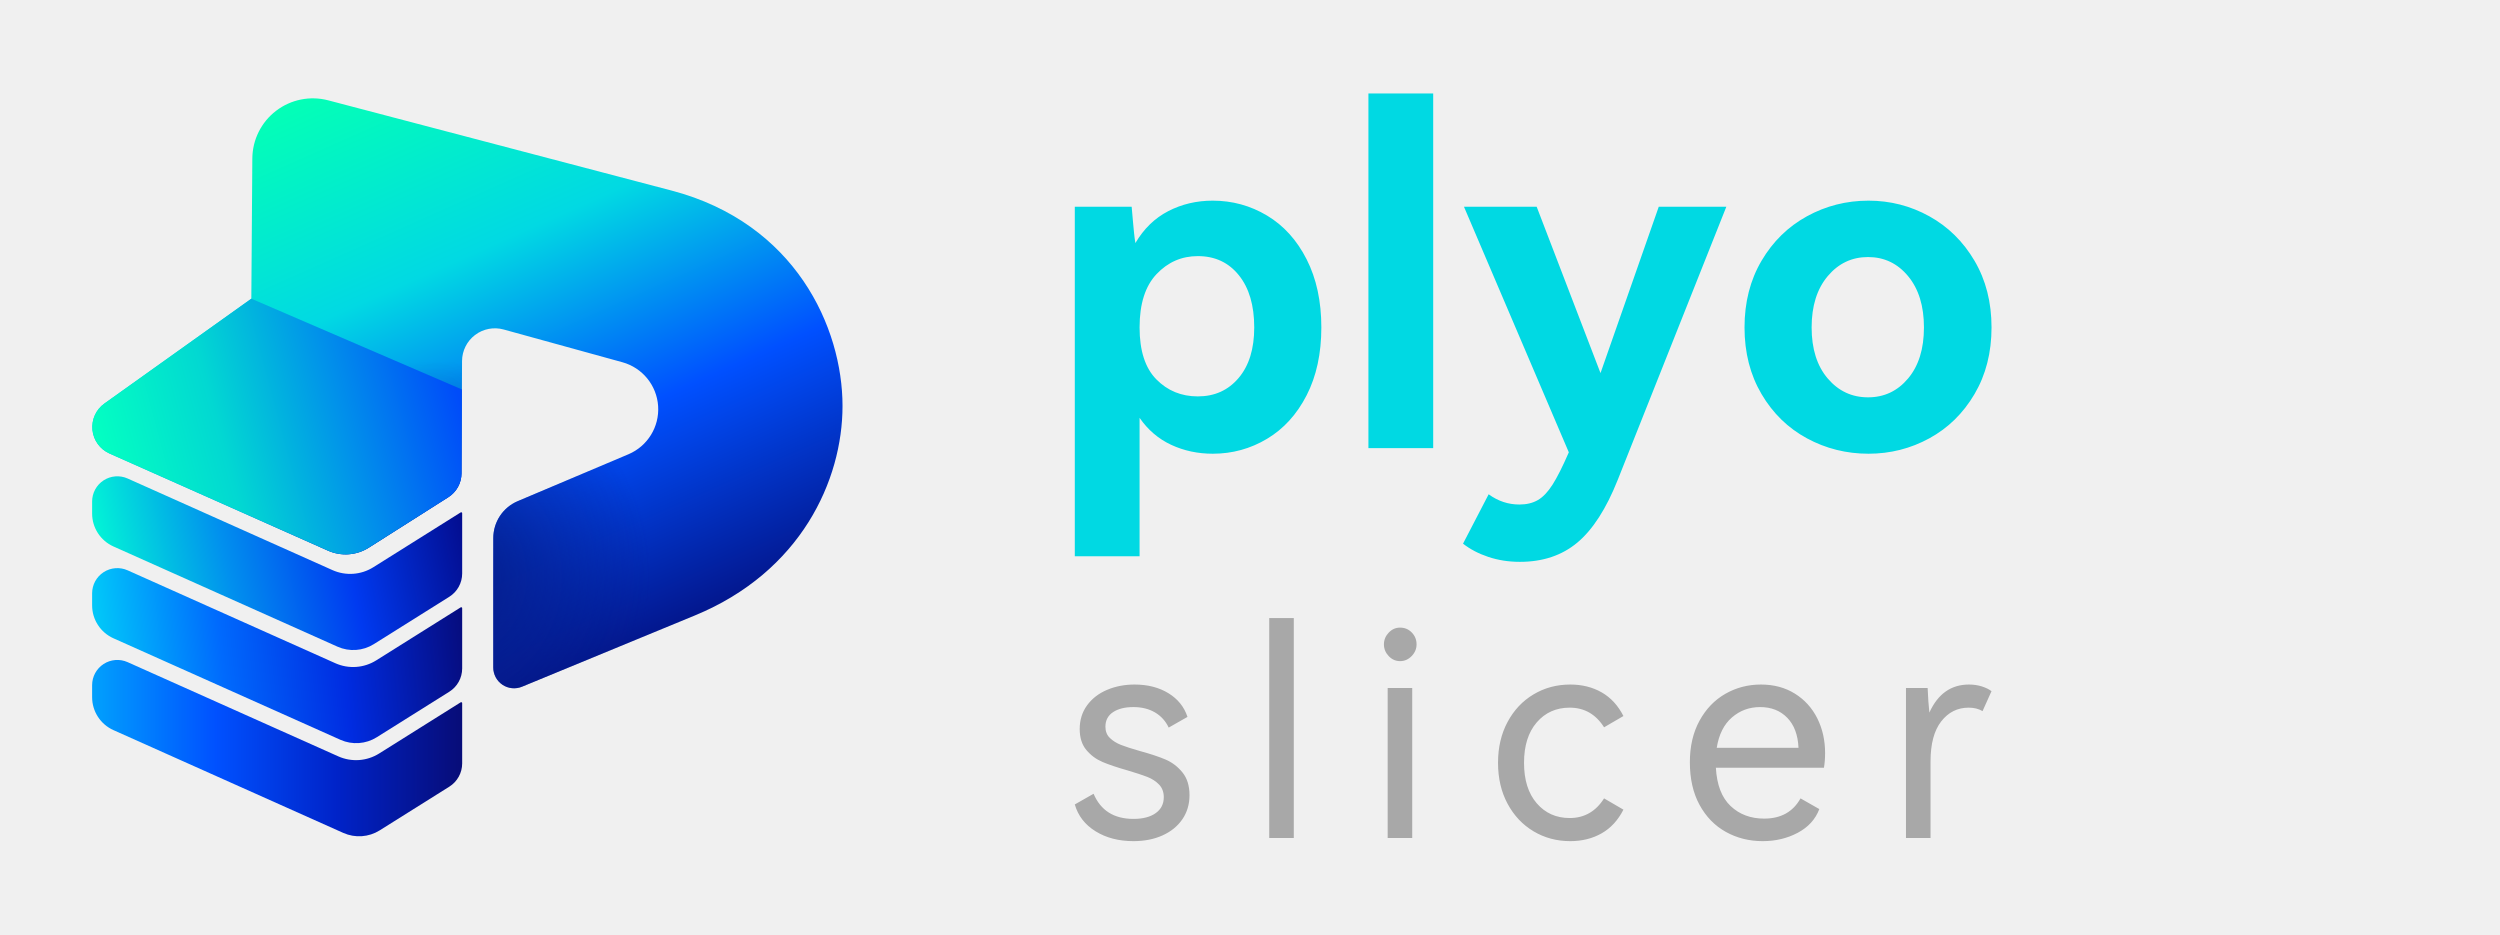
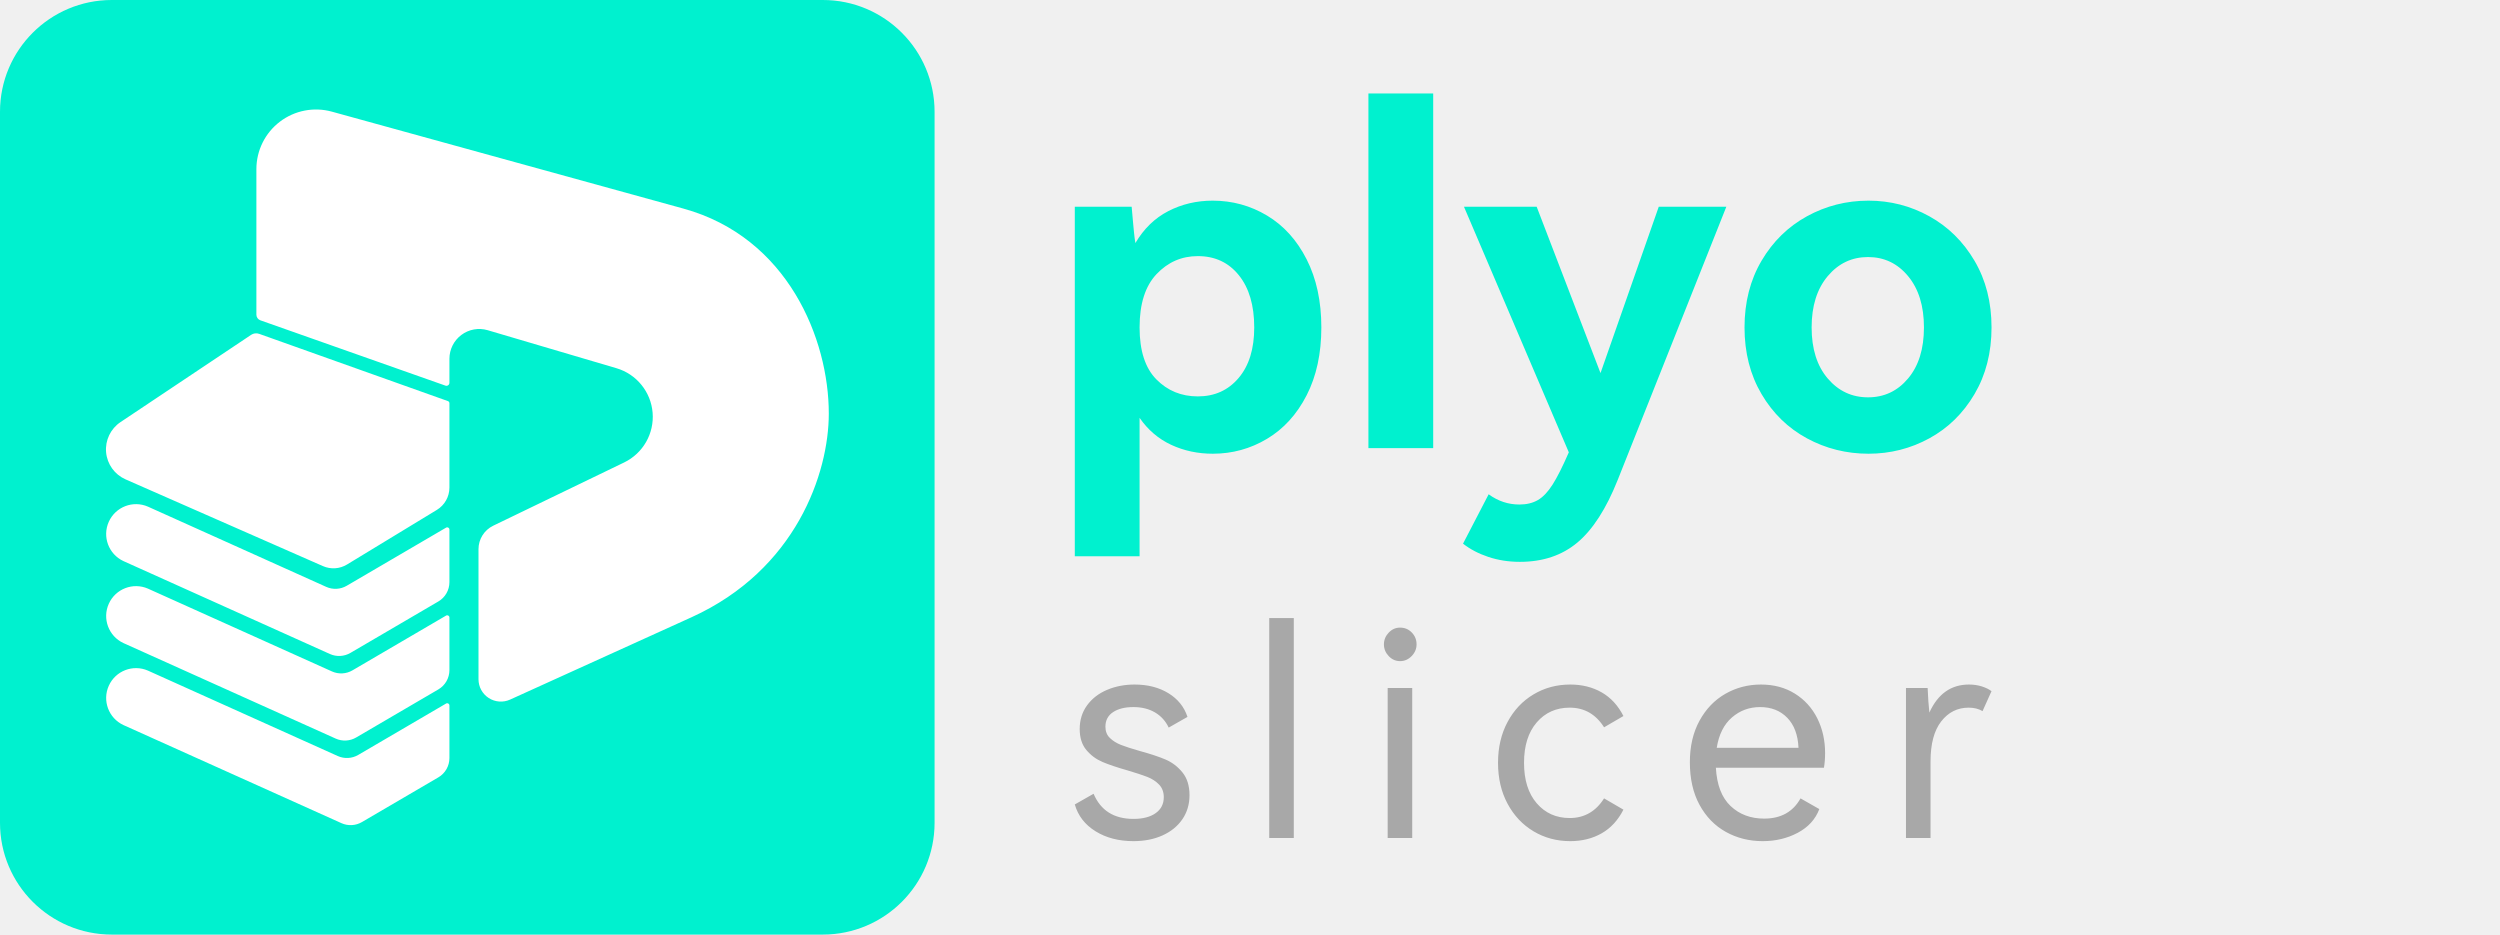
<svg xmlns="http://www.w3.org/2000/svg" width="214" height="80" viewBox="0 0 214 80">
+   <rect x="0.00" y="0.00" width="80.00" height="80.00" rx="9.57" ry="9.57" style="fill:#00F1CF;" />
  <g transform="translate(0.00 0.00) scale(0.0638)">
-     <defs>
-       <linearGradient id="plyo-mur" gradientUnits="userSpaceOnUse" x1="116.0" y1="264.7" x2="457.4" y2="1031.5">
-         <stop offset="0.000" stop-color="#03FFB7" />
-         <stop offset="0.333" stop-color="#01D9E3" />
-         <stop offset="0.667" stop-color="#0050FF" />
-         <stop offset="1.000" stop-color="#031890" />
-       </linearGradient>
-       <linearGradient id="plyo-dalle" gradientUnits="userSpaceOnUse" x1="434.8" y1="-139.8" x2="-31.0" y2="-15.0">
-         <stop offset="0.000" stop-color="#004CF9" />
-         <stop offset="0.333" stop-color="#0192EA" />
-         <stop offset="0.667" stop-color="#02D8D2" />
-         <stop offset="1.000" stop-color="#03FFC2" />
-       </linearGradient>
-       <linearGradient id="plyo-c1" gradientUnits="userSpaceOnUse" x1="-24.0" y1="-17.6" x2="445.0" y2="-117.3">
-         <stop offset="0.000" stop-color="#02F2D7" />
-         <stop offset="0.333" stop-color="#0190EE" />
-         <stop offset="0.667" stop-color="#003AF0" />
-         <stop offset="1.000" stop-color="#030E91" />
-       </linearGradient>
-       <linearGradient id="plyo-c2" gradientUnits="userSpaceOnUse" x1="521.9" y1="-76.4" x2="40.0" y2="-25.8">
-         <stop offset="0.000" stop-color="#060D80" />
-         <stop offset="0.333" stop-color="#002CE1" />
-         <stop offset="0.667" stop-color="#006AFD" />
-         <stop offset="1.000" stop-color="#01C7F9" />
-       </linearGradient>
-       <linearGradient id="plyo-c3" gradientUnits="userSpaceOnUse" x1="127.1" y1="-20.4" x2="615.1" y2="-20.4">
-         <stop offset="0.000" stop-color="#019FFD" />
-         <stop offset="0.333" stop-color="#0051FF" />
-         <stop offset="0.667" stop-color="#0023C8" />
-         <stop offset="1.000" stop-color="#070D7A" />
-       </linearGradient>
-       <radialGradient id="plyo-voile" gradientUnits="userSpaceOnUse" cx="586.0" cy="773.4" r="288.6">
-         <stop offset="0" stop-color="#061981" stop-opacity="1" />
-         <stop offset="1" stop-color="#061981" stop-opacity="0" />
-       </radialGradient>
-     </defs>
-     <path d="M 337.20 400.76 L 338.55 212.57 A 81.20 81.20 0 0 1 440.38 134.62 L 901.00 255.66 C 1067.20 299.33 1130.40 439.46 1130.40 544.66 C 1130.40 644.46 1074.50 767.14 932.30 825.76 L 700.35 921.37 A 27.90 27.90 0 0 1 661.82 895.56 L 661.89 721.81 A 53.70 53.70 0 0 1 694.64 672.39 L 843.19 609.47 A 65.50 65.50 0 0 0 835.05 486.01 L 675.75 442.08 A 44.10 44.10 0 0 0 619.92 484.38 L 619.20 635.12 A 38.10 38.10 0 0 1 601.50 667.11 L 494.78 734.79 A 58.10 58.10 0 0 1 440.06 738.81 L 146.86 608.45 A 38.80 38.80 0 0 1 140.08 541.41 Z" fill="url(#plyo-mur)" />
-     <path d="M 337.20 400.76 L 338.55 212.57 A 81.20 81.20 0 0 1 440.38 134.62 L 901.00 255.66 C 1067.20 299.33 1130.40 439.46 1130.40 544.66 C 1130.40 644.46 1074.50 767.14 932.30 825.76 L 700.35 921.37 A 27.90 27.90 0 0 1 661.82 895.56 L 661.89 721.81 A 53.70 53.70 0 0 1 694.64 672.39 L 843.19 609.47 A 65.50 65.50 0 0 0 835.05 486.01 L 675.75 442.08 A 44.10 44.10 0 0 0 619.92 484.38 L 619.20 635.12 A 38.10 38.10 0 0 1 601.50 667.11 L 494.78 734.79 A 58.10 58.10 0 0 1 440.06 738.81 L 146.86 608.45 A 38.80 38.80 0 0 1 140.08 541.41 Z" fill="url(#plyo-voile)" />
-     <path d="M 337.20 400.76 L 619.74 522.56 L 619.20 635.12 A 38.10 38.10 0 0 1 601.50 667.11 L 494.78 734.79 A 58.10 58.10 0 0 1 440.06 738.81 L 146.86 608.45 A 38.80 38.80 0 0 1 140.08 541.41 Z" fill="url(#plyo-dalle)" />
-     <path d="M 123.60 672.84 A 33.80 33.80 0 0 1 171.20 641.99 L 446.07 764.91 A 58.30 58.30 0 0 0 500.86 761.07 L 618.11 687.49 A 1.30 1.30 0 0 1 620.10 688.59 L 620.10 769.43 A 36.90 36.90 0 0 1 602.82 800.69 L 501.60 864.21 A 51.90 51.90 0 0 1 452.82 867.63 L 152.24 733.21 A 48.40 48.40 0 0 1 123.60 689.03 Z" fill="url(#plyo-c1)" />
-     <path d="M 123.60 796.04 A 33.80 33.80 0 0 1 171.20 765.19 L 449.98 889.86 A 58.30 58.30 0 0 0 504.77 886.02 L 618.11 814.89 A 1.30 1.30 0 0 1 620.10 815.99 L 620.10 896.83 A 36.90 36.90 0 0 1 602.82 928.09 L 505.50 989.16 A 51.90 51.90 0 0 1 456.73 992.58 L 152.24 856.41 A 48.40 48.40 0 0 1 123.60 812.23 Z" fill="url(#plyo-c2)" />
-     <path d="M 123.60 919.24 A 33.80 33.80 0 0 1 171.20 888.39 L 453.89 1014.81 A 58.30 58.30 0 0 0 508.68 1010.97 L 618.11 942.29 A 1.30 1.30 0 0 1 620.10 943.39 L 620.10 1024.23 A 36.90 36.90 0 0 1 602.82 1055.49 L 509.41 1114.11 A 51.90 51.90 0 0 1 460.64 1117.53 L 152.24 979.61 A 48.40 48.40 0 0 1 123.60 935.43 Z" fill="url(#plyo-c3)" />
+     <path d="M 349.33 429.76 A 8.00 8.00 0 0 1 343.99 422.22 L 343.99 226.92 A 80.00 80.00 0 0 1 445.26 149.80 L 916.99 279.88 C 1056.99 318.52 1111.99 454.88 1111.99 554.88 C 1111.99 634.88 1067.99 764.45 927.99 828.08 L 684.39 938.64 A 30.00 30.00 0 0 1 641.99 911.32 L 641.99 736.84 A 35.00 35.00 0 0 1 661.77 705.32 L 837.42 620.47 A 68.00 68.00 0 0 0 827.10 494.03 L 654.31 443.03 A 40.00 40.00 0 0 0 602.99 481.39 L 602.99 513.62 A 4.00 4.00 0 0 1 597.66 517.40 Z M 336.98 449.23 A 12.00 12.00 0 0 1 347.67 447.90 L 601.00 538.17 A 3.00 3.00 0 0 1 602.99 540.99 L 602.99 654.19 A 35.00 35.00 0 0 1 586.17 684.10 L 465.57 757.41 A 35.00 35.00 0 0 1 433.31 759.55 L 168.47 643.17 A 44.00 44.00 0 0 1 161.73 566.30 Z M 198.48 679.75 L 437.71 787.40 A 30.00 30.00 0 0 0 465.16 785.94 L 598.48 707.95 A 3.00 3.00 0 0 1 602.99 710.54 L 602.99 781.08 A 30.00 30.00 0 0 1 588.14 806.98 L 470.12 876.02 A 30.00 30.00 0 0 1 442.66 877.48 L 165.61 752.81 A 40.06 40.06 0 0 1 198.48 679.75 Z M 198.48 789.75 L 445.43 900.88 A 30.00 30.00 0 0 0 472.89 899.41 L 598.48 825.95 A 3.00 3.00 0 0 1 602.99 828.54 L 602.99 899.08 A 30.00 30.00 0 0 1 588.14 924.98 L 477.85 989.49 A 30.00 30.00 0 0 1 450.39 990.96 L 165.61 862.81 A 40.06 40.06 0 0 1 198.48 789.75 Z M 198.48 899.75 L 453.16 1014.36 A 30.00 30.00 0 0 0 480.62 1012.89 L 598.48 943.95 A 3.00 3.00 0 0 1 602.99 946.54 L 602.99 1017.08 A 30.00 30.00 0 0 1 588.14 1042.98 L 485.58 1102.97 A 30.00 30.00 0 0 1 458.12 1104.44 L 165.61 972.81 A 40.06 40.06 0 0 1 198.48 899.75 Z" style="fill:#FFFFFF;" />
  </g>
  <g transform="translate(89.41 38.36) scale(0.039894)">
-     <path d="M594.0 -259Q594.0 -175 562.5 -113.5Q531.0 -52 477.5 -20.0Q424.0 12 361.0 12Q313.0 12 272.0 -7.0Q231.0 -26 204.0 -65V232H65.0V-518H187.0L190.0 -484Q191.0 -474 192.0 -463.0Q193.0 -452 195.0 -440Q222.0 -486 265.5 -508.5Q309.0 -531 361.0 -531Q424.0 -531 477.5 -499.0Q531.0 -467 562.5 -405.0Q594.0 -343 594.0 -259ZM450.0 -259Q450.0 -330 417.0 -371.0Q384.0 -412 329.0 -412Q277.0 -412 240.5 -373.5Q204.0 -335 204.0 -259Q204.0 -184 240.0 -147.5Q276.0 -111 329.0 -111Q383.0 -111 416.5 -150.5Q450.0 -190 450.0 -259Z M834.0 0H695.0V-761H834.0Z M1318.0 -518H1463.0L1230.0 68Q1193.0 161 1143.5 202.5Q1094.0 244 1020.0 244Q984.0 244 952.5 233.5Q921.0 223 898.0 205L953.0 99Q983.0 121 1019.0 121Q1042.0 121 1058.5 111.5Q1075.0 102 1090.0 78.5Q1105.0 55 1125.0 9L900.0 -518H1056.0L1193.0 -161Z M1768.0 -531Q1838.0 -531 1898.5 -497.5Q1959.0 -464 1995.5 -402.0Q2032.0 -340 2032.0 -259Q2032.0 -178 1995.5 -116.0Q1959.0 -54 1898.5 -21.0Q1838.0 12 1768.0 12Q1697.0 12 1636.0 -21.0Q1575.0 -54 1538.5 -116.0Q1502.0 -178 1502.0 -259Q1502.0 -340 1538.5 -402.0Q1575.0 -464 1636.0 -497.5Q1697.0 -531 1768.0 -531ZM1767.0 -109Q1819.0 -109 1853.0 -149.5Q1887.0 -190 1887.0 -259Q1887.0 -328 1853.0 -369.0Q1819.0 -410 1767.0 -410Q1715.0 -410 1680.5 -369.0Q1646.0 -328 1646.0 -259Q1646.0 -190 1680.5 -149.5Q1715.0 -109 1767.0 -109Z" style="fill:#00D9E3;" />
+     <path d="M594.0 -259Q594.0 -175 562.5 -113.5Q531.0 -52 477.5 -20.0Q424.0 12 361.0 12Q313.0 12 272.0 -7.0Q231.0 -26 204.0 -65V232H65.0V-518H187.0L190.0 -484Q191.0 -474 192.0 -463.0Q193.0 -452 195.0 -440Q222.0 -486 265.5 -508.5Q309.0 -531 361.0 -531Q424.0 -531 477.5 -499.0Q531.0 -467 562.5 -405.0Q594.0 -343 594.0 -259ZM450.0 -259Q450.0 -330 417.0 -371.0Q384.0 -412 329.0 -412Q277.0 -412 240.5 -373.5Q204.0 -335 204.0 -259Q204.0 -184 240.0 -147.5Q276.0 -111 329.0 -111Q383.0 -111 416.5 -150.5Q450.0 -190 450.0 -259Z M834.0 0H695.0V-761H834.0Z M1318.0 -518H1463.0L1230.0 68Q1193.0 161 1143.5 202.5Q1094.0 244 1020.0 244Q984.0 244 952.5 233.5Q921.0 223 898.0 205L953.0 99Q983.0 121 1019.0 121Q1042.0 121 1058.5 111.5Q1075.0 102 1090.0 78.5Q1105.0 55 1125.0 9L900.0 -518H1056.0L1193.0 -161Z M1768.0 -531Q1838.0 -531 1898.5 -497.5Q1959.0 -464 1995.5 -402.0Q2032.0 -340 2032.0 -259Q2032.0 -178 1995.5 -116.0Q1959.0 -54 1898.5 -21.0Q1838.0 12 1768.0 12Q1697.0 12 1636.0 -21.0Q1575.0 -54 1538.5 -116.0Q1502.0 -178 1502.0 -259Q1502.0 -340 1538.5 -402.0Q1575.0 -464 1636.0 -497.5Q1697.0 -531 1768.0 -531ZM1767.0 -109Q1819.0 -109 1853.0 -149.5Q1887.0 -190 1887.0 -259Q1887.0 -328 1853.0 -369.0Q1819.0 -410 1767.0 -410Q1715.0 -410 1680.5 -369.0Q1646.0 -328 1646.0 -259Q1646.0 -190 1680.5 -149.5Q1715.0 -109 1767.0 -109Z" style="fill:#00F1CF;" />
  </g>
  <g transform="translate(91.26 71.73) scale(0.024734)">
    <path d="M233.0 11Q157.0 11 102.0 -23.0Q47.0 -57 30.0 -116L95.0 -153Q132.0 -66 233.0 -66Q282.0 -66 310.0 -86.0Q338.0 -106 338.0 -141Q338.0 -168 321.5 -185.0Q305.0 -202 280.5 -211.5Q256.0 -221 212.0 -234Q159.0 -249 126.0 -263.0Q93.0 -277 70.0 -304.5Q47.0 -332 47.0 -377Q47.0 -424 72.5 -459.0Q98.0 -494 141.5 -512.5Q185.0 -531 237.0 -531Q305.0 -531 354.0 -501.0Q403.0 -471 420.0 -419L355.0 -382Q339.0 -416 307.5 -434.5Q276.0 -453 233.0 -453Q189.0 -453 162.5 -435.5Q136.0 -418 136.0 -385Q136.0 -361 151.5 -346.0Q167.0 -331 190.0 -322.0Q213.0 -313 255.0 -301Q310.0 -286 344.0 -271.5Q378.0 -257 402.5 -227.0Q427.0 -197 427.0 -148Q427.0 -101 402.5 -65.0Q378.0 -29 334.0 -9.0Q290.0 11 233.0 11Z M787.916 0H702.916V-761H787.916Z M1099.832 -670Q1099.832 -693 1116.332 -710.5Q1132.832 -728 1155.832 -728Q1179.832 -728 1196.332 -711.0Q1212.832 -694 1212.832 -670Q1212.832 -647 1195.832 -629.5Q1178.832 -612 1155.832 -612Q1132.832 -612 1116.332 -629.5Q1099.832 -647 1099.832 -670ZM1197.832 0H1112.832V-519H1197.832Z M1861.748 -137 1928.748 -98Q1900.748 -43 1853.248 -16.0Q1805.748 11 1744.748 11Q1674.748 11 1617.748 -23.0Q1560.748 -57 1527.748 -118.5Q1494.748 -180 1494.748 -260Q1494.748 -340 1527.748 -401.5Q1560.748 -463 1617.748 -497.0Q1674.748 -531 1744.748 -531Q1805.748 -531 1853.248 -504.0Q1900.748 -477 1928.748 -422L1861.748 -383Q1818.748 -451 1742.748 -451Q1672.748 -451 1628.748 -400.0Q1584.748 -349 1584.748 -260Q1584.748 -171 1628.748 -120.0Q1672.748 -69 1742.748 -69Q1818.748 -69 1861.748 -137Z M2626.665 -294Q2626.665 -266 2622.665 -243H2248.665Q2253.665 -154 2299.665 -110.5Q2345.665 -67 2415.665 -67Q2502.665 -67 2541.665 -137L2606.665 -100Q2586.665 -47 2532.165 -18.0Q2477.665 11 2410.665 11Q2340.665 11 2283.165 -21.0Q2225.665 -53 2192.165 -114.5Q2158.665 -176 2158.665 -262Q2158.665 -345 2192.165 -406.0Q2225.665 -467 2281.665 -499.0Q2337.665 -531 2404.665 -531Q2471.665 -531 2522.165 -499.5Q2572.665 -468 2599.665 -414.0Q2626.665 -360 2626.665 -294ZM2251.665 -312H2534.665Q2531.665 -379 2495.665 -416.0Q2459.665 -453 2401.665 -453Q2345.665 -453 2304.165 -417.0Q2262.665 -381 2251.665 -312Z M3202.581 -508 3171.581 -439Q3151.581 -451 3123.581 -451Q3065.581 -451 3028.581 -403.5Q2991.581 -356 2991.581 -265V0H2906.581V-519H2981.581Q2983.581 -469 2987.581 -434Q3031.581 -531 3124.581 -531Q3148.581 -531 3169.081 -524.5Q3189.581 -518 3202.581 -508Z" style="fill:#A8A8A8;" />
  </g>
</svg>
